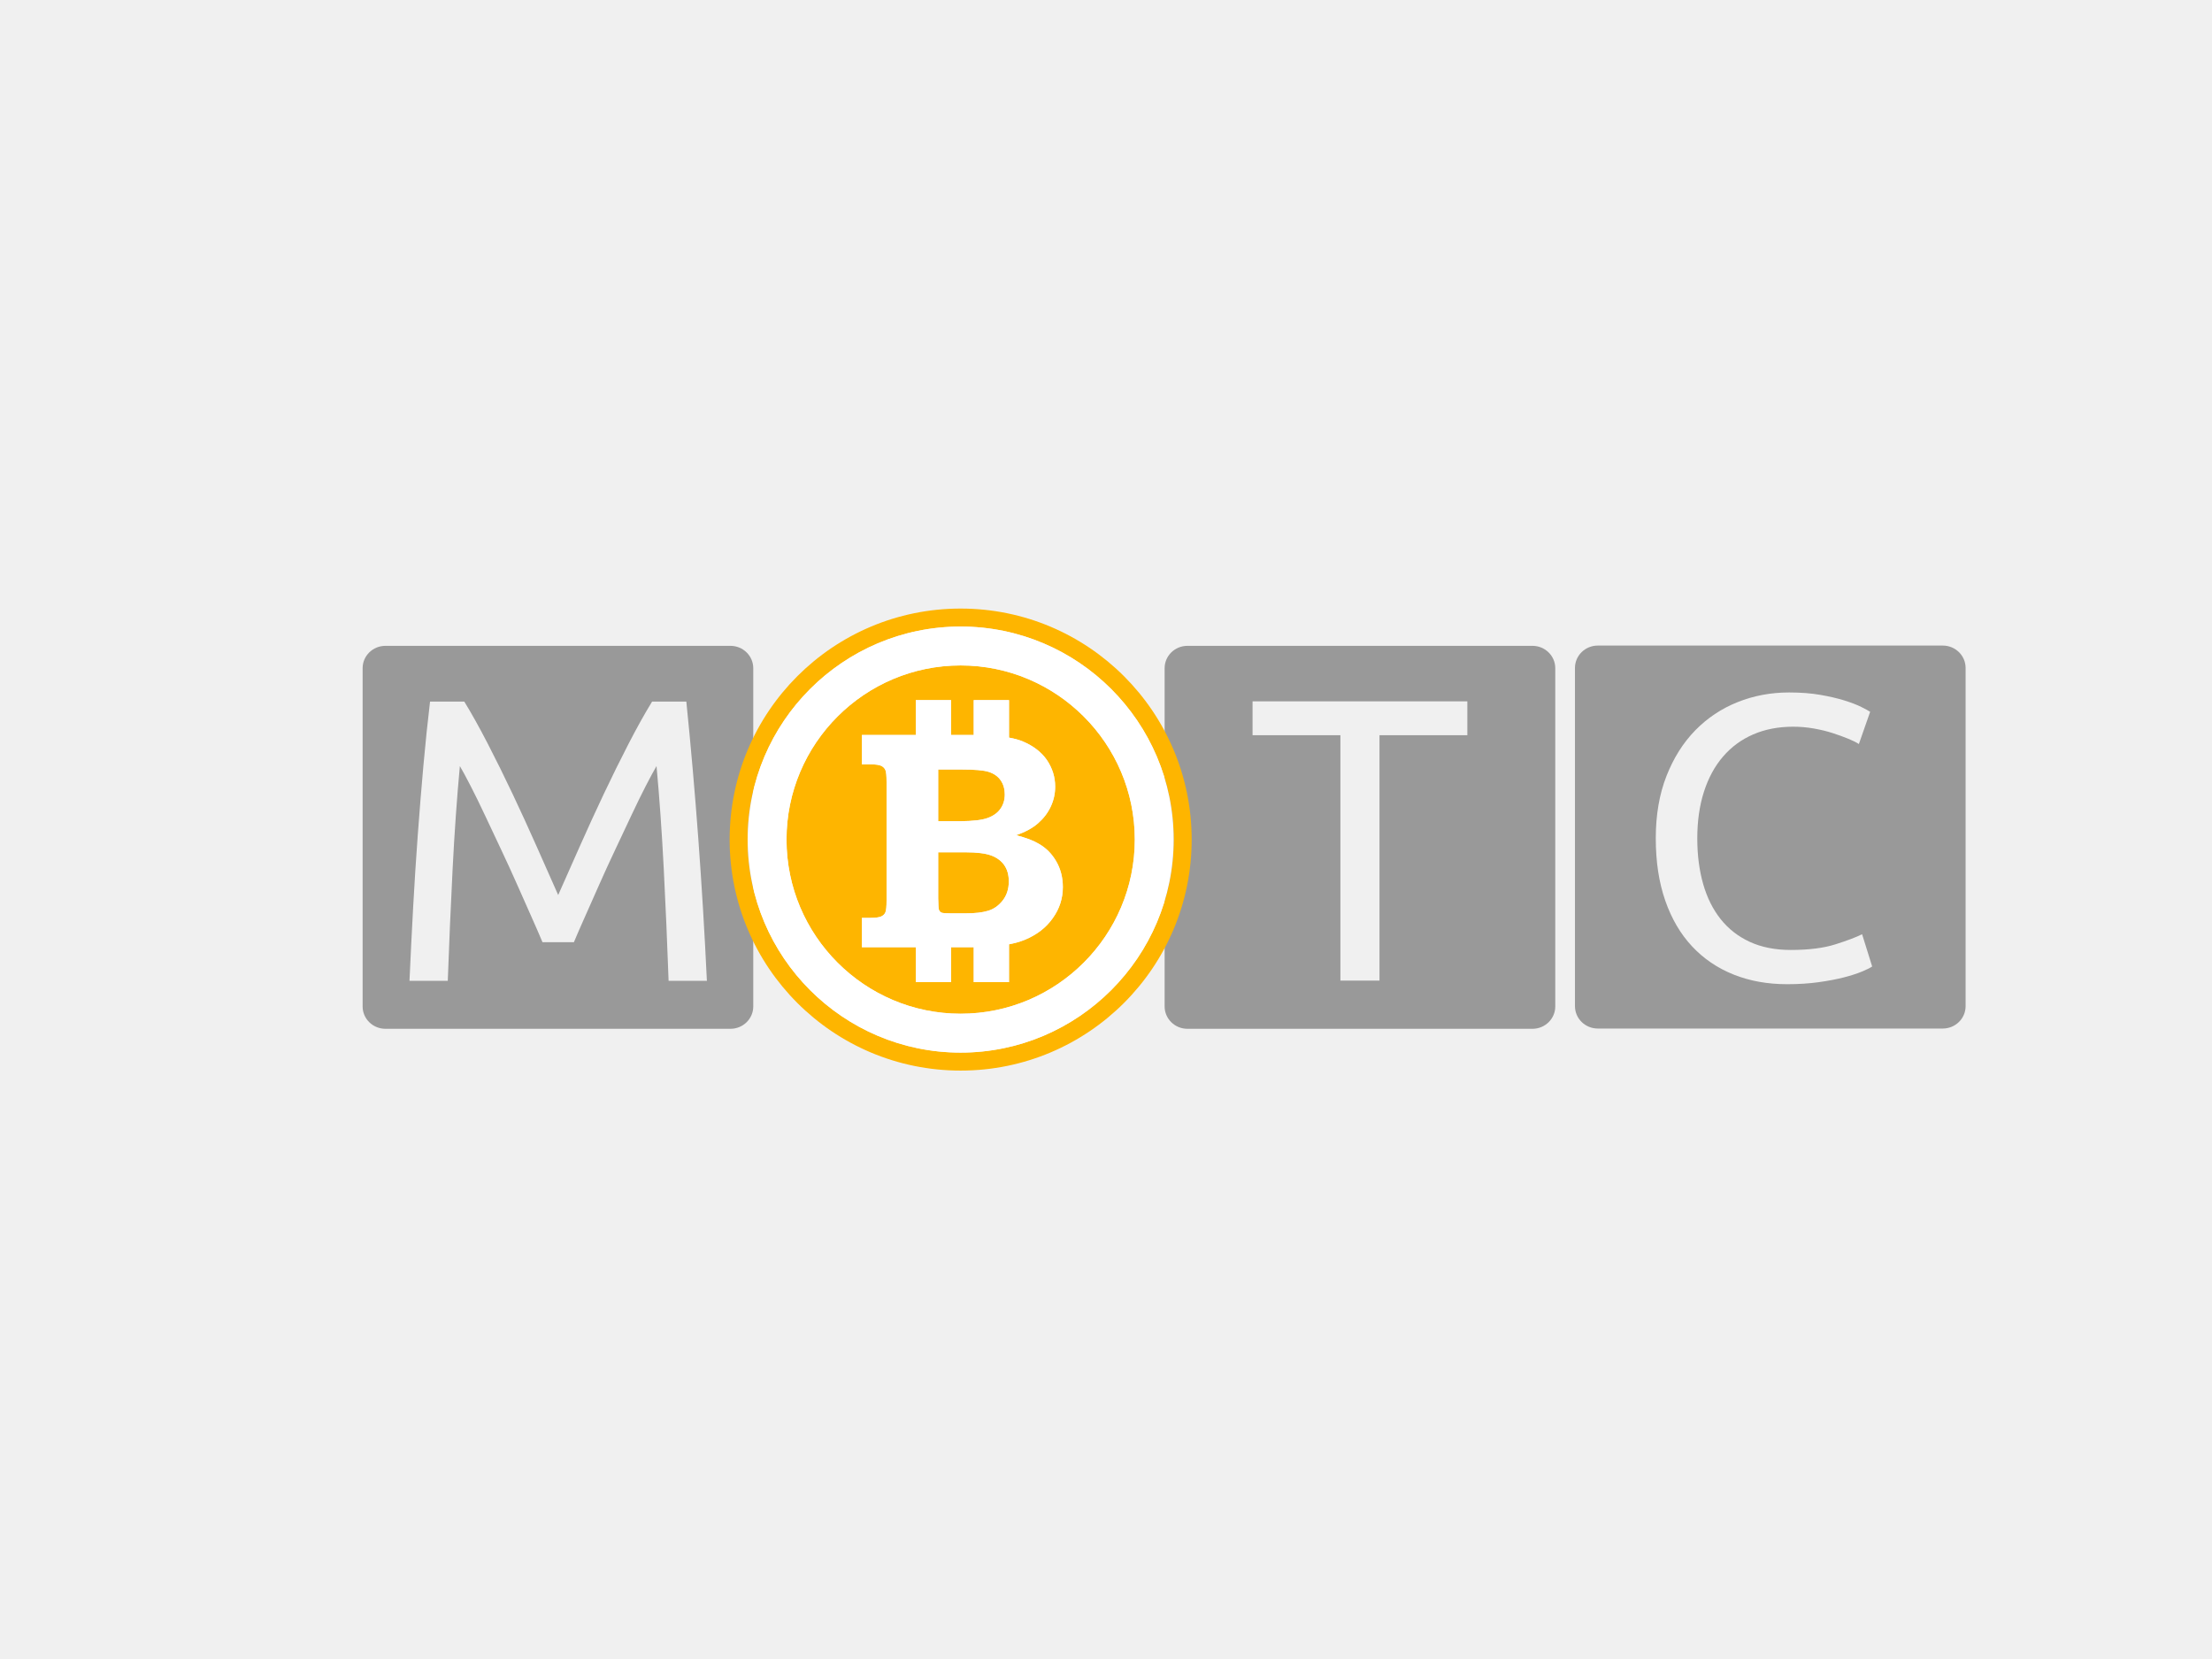
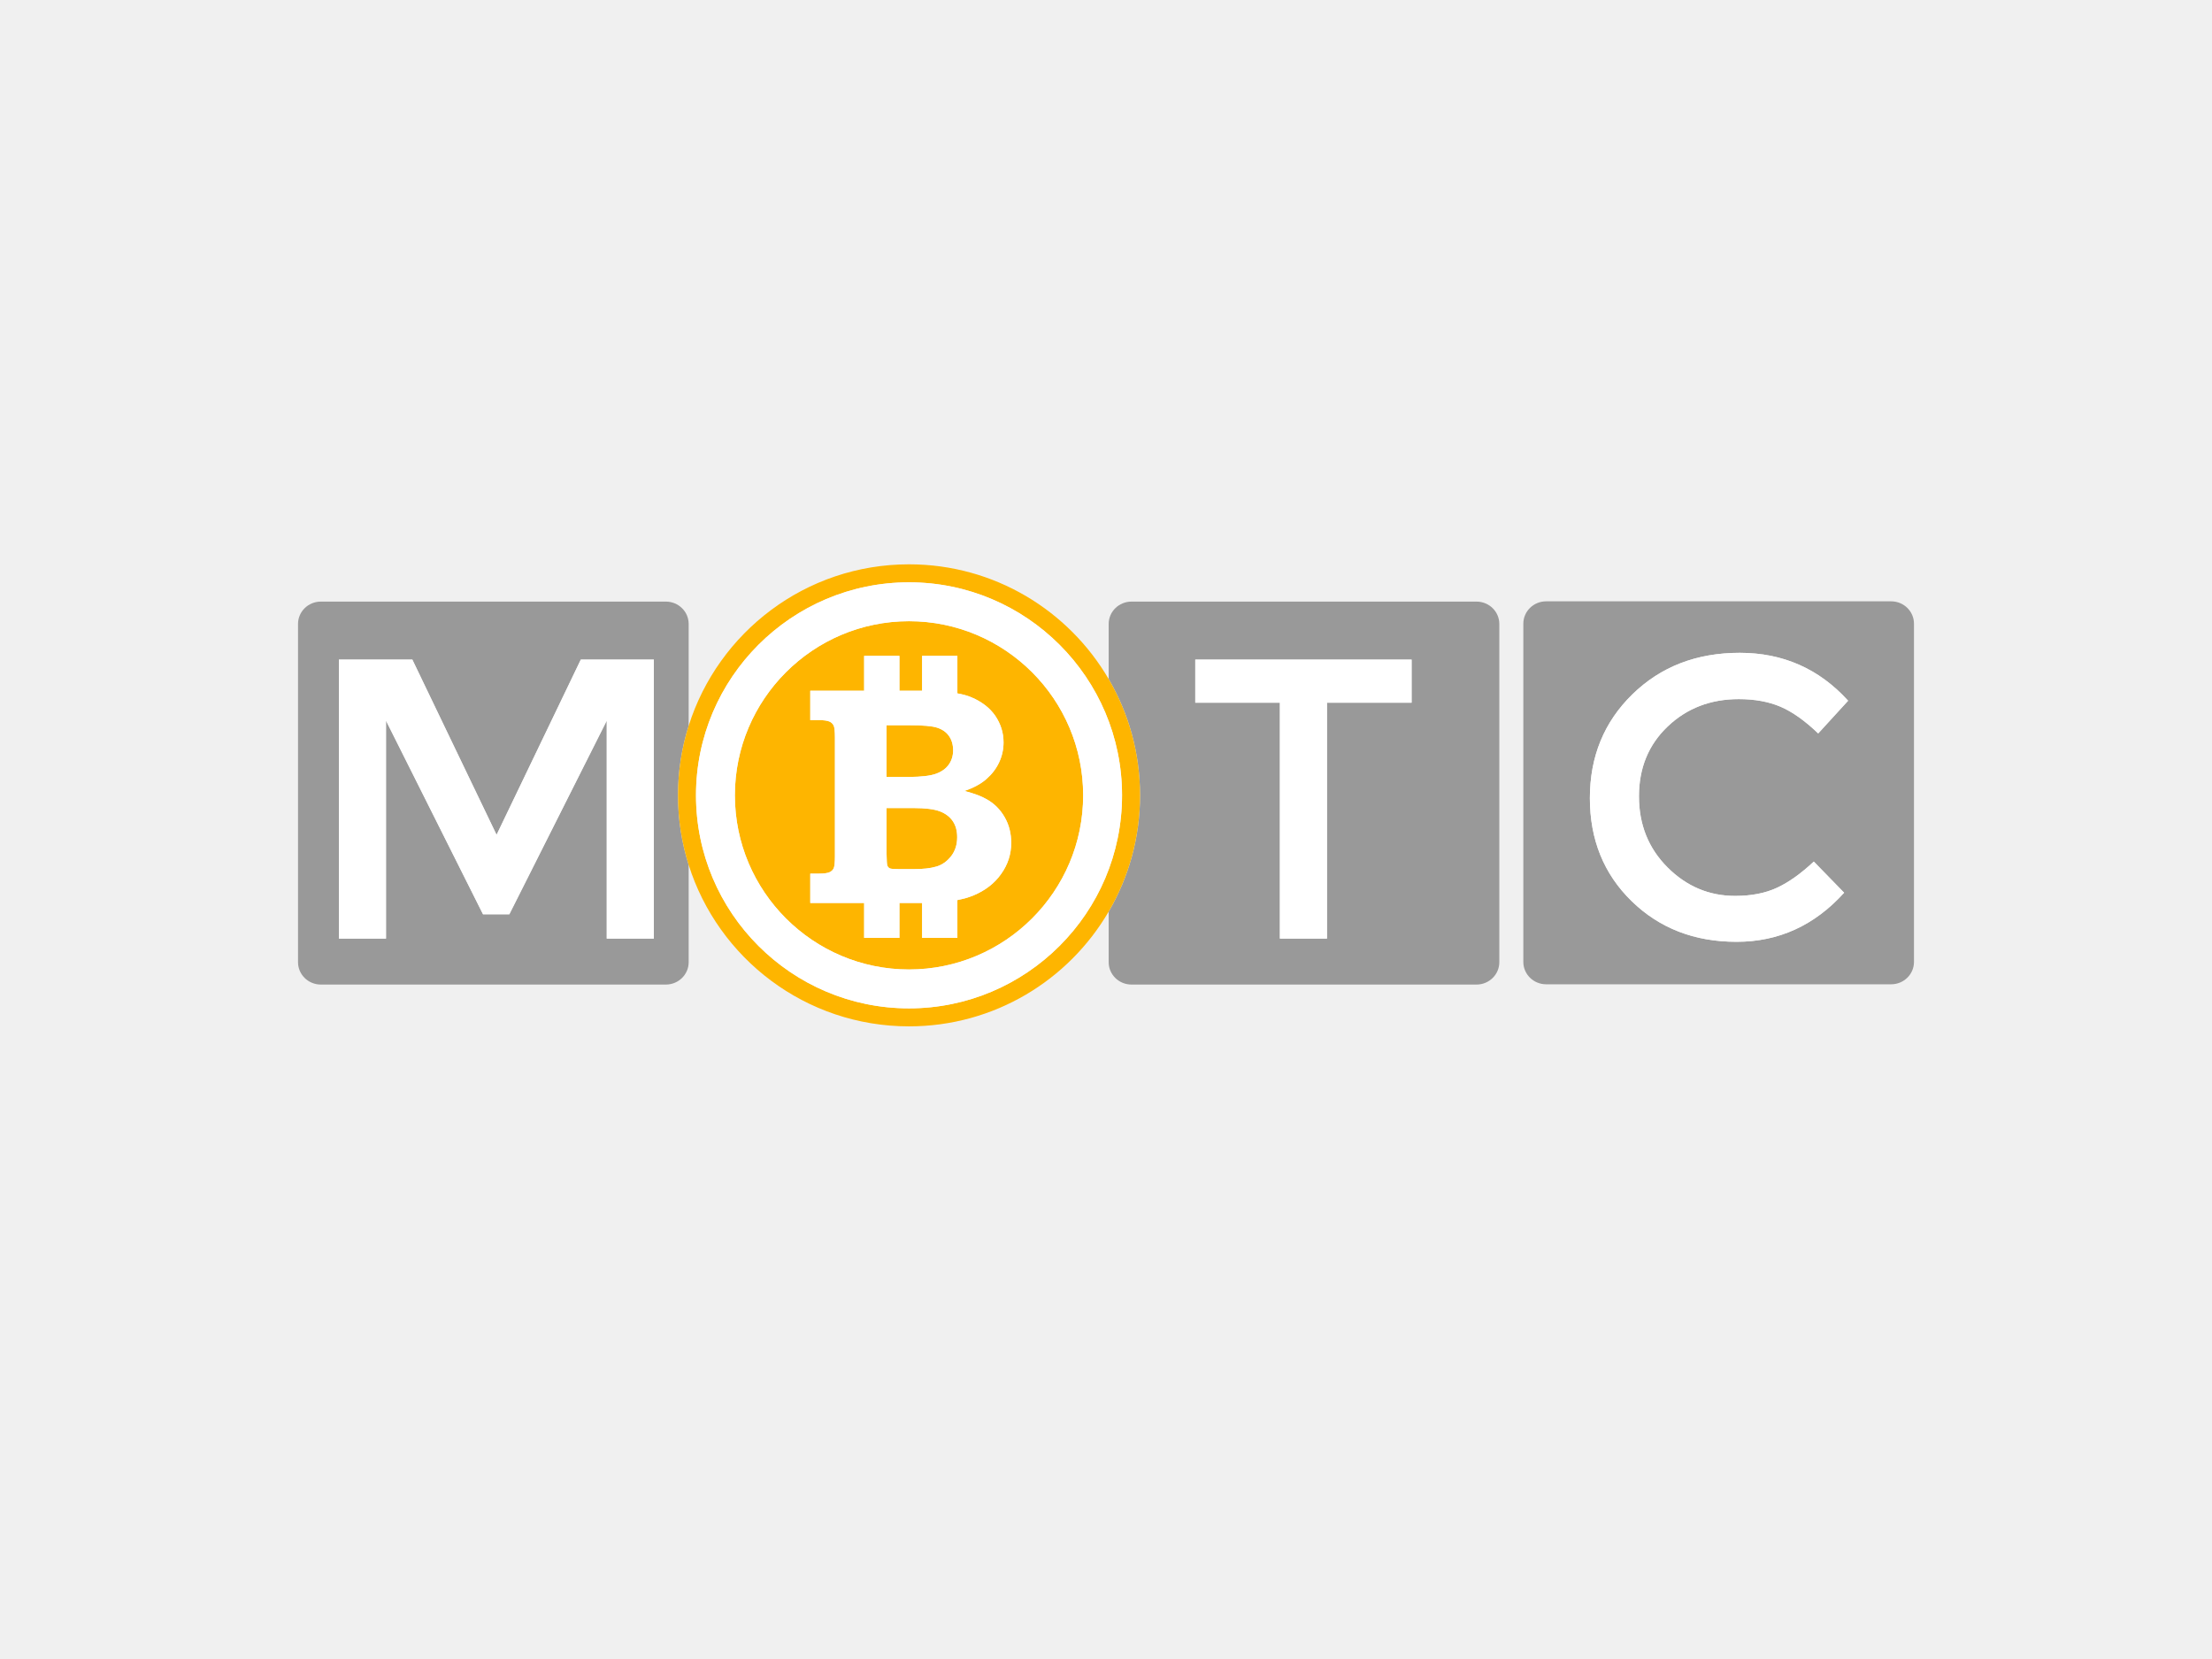
- <svg xmlns="http://www.w3.org/2000/svg" version="1.1" baseProfile="tiny" id="Layer_1" x="0px" y="0px" width="1024px" height="768px" viewBox="0 0 1024 768" xml:space="preserve">
-   <path fill="#999999" d="M338.146,298.977H178.428c-5.833,0-10.561,4.636-10.561,10.353v156.577c0,5.718,4.728,10.353,10.561,10.353  h159.719c5.833,0,10.561-4.635,10.561-10.353V309.329C348.707,303.612,343.979,298.977,338.146,298.977z M309.517,454.068  c-0.624-17.41-1.37-34.666-2.238-51.767c-0.872-17.099-1.991-32.986-3.358-47.662c-1.245,2.116-2.892,5.162-4.943,9.141  c-2.052,3.981-4.261,8.488-6.623,13.524c-2.364,5.037-4.882,10.385-7.555,16.043c-2.676,5.66-5.194,11.164-7.555,16.51  c-2.364,5.348-4.571,10.324-6.623,14.924c-2.052,4.602-3.702,8.395-4.943,11.379h-14.551c-1.245-2.984-2.892-6.777-4.943-11.379  c-2.052-4.6-4.261-9.576-6.623-14.924c-2.364-5.346-4.882-10.85-7.555-16.51c-2.676-5.658-5.194-11.006-7.555-16.043  c-2.364-5.037-4.571-9.543-6.623-13.524c-2.052-3.979-3.702-7.025-4.943-9.141c-1.37,14.676-2.489,30.563-3.358,47.662  c-0.872,17.101-1.618,34.356-2.239,51.767h-17.722c0.496-11.192,1.055-22.479,1.679-33.857c0.621-11.38,1.335-22.572,2.146-33.579  c0.808-11.006,1.679-21.732,2.612-32.179c0.933-10.447,1.958-20.333,3.078-29.661h15.856c3.358,5.474,6.963,11.939,10.82,19.401  c3.854,7.462,7.709,15.268,11.566,23.412c3.853,8.146,7.584,16.293,11.193,24.438c3.605,8.146,6.902,15.577,9.887,22.292  c2.985-6.715,6.278-14.146,9.887-22.292c3.606-8.144,7.337-16.291,11.193-24.438c3.854-8.144,7.709-15.95,11.566-23.412  c3.854-7.462,7.462-13.927,10.82-19.401h15.856c4.227,41.664,7.398,84.756,9.514,129.276H309.517z" />
-   <path fill="#999999" d="M709.419,298.977H549.7c-5.833,0-10.561,4.636-10.561,10.353v156.577c0,5.718,4.728,10.353,10.561,10.353  h159.719c5.833,0,10.561-4.635,10.561-10.353V309.329C719.979,303.612,715.252,298.977,709.419,298.977z M679.275,340.339h-40.666  v113.606h-18.096V340.339h-40.668v-15.67h99.43V340.339z" />
-   <path fill="#999999" d="M899.377,298.854H739.658c-5.833,0-10.561,4.636-10.561,10.353v156.577c0,5.718,4.728,10.353,10.561,10.353  h159.719c5.833,0,10.561-4.635,10.561-10.353V309.206C909.938,303.489,905.21,298.854,899.377,298.854z M862.02,449.743  c-2.238,0.933-5.037,1.837-8.395,2.705s-7.275,1.614-11.752,2.238c-4.477,0.621-9.328,0.933-14.551,0.933  c-9.08,0-17.348-1.492-24.811-4.477c-7.461-2.985-13.869-7.337-19.215-13.059c-5.348-5.719-9.484-12.778-12.404-21.173  c-2.924-8.395-4.385-18.001-4.385-28.821c0-10.82,1.648-20.427,4.943-28.821s7.742-15.451,13.34-21.173  c5.596-5.719,12.125-10.074,19.586-13.058c7.463-2.985,15.42-4.477,23.879-4.477c5.346,0,10.166,0.373,14.457,1.119  s8.021,1.618,11.193,2.611c3.17,0.997,5.75,1.991,7.74,2.985c1.988,0.997,3.357,1.743,4.104,2.239l-5.223,14.923  c-1.119-0.746-2.736-1.553-4.85-2.425c-2.117-0.869-4.51-1.74-7.182-2.612c-2.676-0.869-5.598-1.585-8.768-2.145  c-3.172-0.56-6.375-0.84-9.607-0.84c-6.842,0-12.998,1.184-18.469,3.544c-5.473,2.364-10.137,5.783-13.99,10.26  c-3.857,4.477-6.809,9.919-8.861,16.323c-2.053,6.407-3.078,13.589-3.078,21.546c0,7.713,0.9,14.737,2.705,21.08  c1.801,6.342,4.506,11.784,8.115,16.322c3.605,4.541,8.115,8.054,13.523,10.54c5.41,2.489,11.721,3.731,18.936,3.731  c8.33,0,15.232-0.869,20.707-2.612c5.471-1.74,9.574-3.294,12.311-4.663l4.664,14.923  C865.812,448.035,864.258,448.811,862.02,449.743z" />
+ <svg xmlns="http://www.w3.org/2000/svg" version="1.1" baseProfile="tiny" id="Layer_2" x="0px" y="0px" width="1024px" height="768px" viewBox="0 0 1024 768" xml:space="preserve">
  <g>
-     <path fill="#FEB500" d="M444.715,281.721c-59.061,0-106.943,47.884-106.943,106.945c0,59.06,47.883,106.943,106.943,106.943   c59.073,0,106.944-47.884,106.944-106.943C551.659,329.605,503.788,281.721,444.715,281.721z M444.706,487.281   c-54.371,0-98.605-44.244-98.605-98.627c0-54.371,44.234-98.604,98.605-98.604c54.381,0,98.624,44.234,98.624,98.604   C543.33,443.037,499.087,487.281,444.706,487.281z" />
-     <path fill="#FEB500" d="M457.182,378.68c2.638-0.961,4.622-2.37,5.942-4.261c1.336-1.89,2.012-4.1,2.012-6.601   c0-2.532-0.627-4.774-1.887-6.571c-1.257-1.826-3.083-3.108-5.521-3.909c-2.373-0.768-6.68-1.121-12.845-1.121h-10.568v23.939   h10.568C450.449,380.091,454.508,379.644,457.182,378.68z" />
-     <path fill="#FEB500" d="M459.002,396.082c-2.671-1.026-6.745-1.535-12.217-1.535h-12.47v21.245   c0.064,3.044,0.157,4.807,0.331,5.289c0.221,0.671,0.612,1.087,1.148,1.375c0.534,0.259,1.948,0.355,4.292,0.355h7.061   c4.09,0,7.483-0.355,10.155-1.158c2.705-0.767,4.987-2.398,6.887-4.802c1.89-2.438,2.818-5.387,2.818-8.783   c0-2.949-0.646-5.383-1.998-7.402C463.672,398.646,461.676,397.11,459.002,396.082z" />
-     <path fill="#FEB500" d="M444.706,308.05c-44.446,0-80.605,36.159-80.605,80.604c0,44.458,36.16,80.627,80.605,80.627   c44.456,0,80.624-36.169,80.624-80.627C525.33,344.209,489.162,308.05,444.706,308.05z M487.371,425.035   c-3.069,4.376-7.394,7.738-13.069,10.066c-2.06,0.83-4.448,1.506-7.201,2.048v17.515h-16.339v-16.168c-0.409,0-0.816,0-1.208,0   h-9.281v16.168h-16.336v-16.168h-24.938V424.91h3.839c2.515,0,4.212-0.243,5.125-0.676c0.913-0.43,1.541-1.04,1.902-1.872   c0.362-0.851,0.551-2.663,0.551-5.527v-54.801c0-2.933-0.189-4.809-0.551-5.576c-0.361-0.816-0.99-1.49-1.902-1.922   c-0.88-0.434-2.609-0.708-5.125-0.708h-3.839v-13.586h24.938v-16.135h16.336v16.135h10.49v-16.135h16.339v17.355   c2.406,0.43,4.606,1.007,6.463,1.806c4.778,2.021,8.491,4.843,11.068,8.558c2.564,3.781,3.838,7.884,3.838,12.338   c0,3.236-0.674,6.312-2.044,9.229c-1.352,2.917-3.318,5.481-5.882,7.723c-2.546,2.243-5.912,4.073-10.158,5.513   c4.529,1.184,7.99,2.468,10.38,3.91c3.458,1.954,6.21,4.708,8.237,8.268c2.029,3.523,3.019,7.499,3.019,11.854   C492.023,415.888,490.499,420.665,487.371,425.035z" />
-     <path fill="#FFFFFF" d="M444.706,290.05c-54.371,0-98.605,44.234-98.605,98.604c0,54.383,44.234,98.627,98.605,98.627   c54.381,0,98.624-44.244,98.624-98.627C543.33,334.284,499.087,290.05,444.706,290.05z M444.706,469.281   c-44.446,0-80.605-36.169-80.605-80.627c0-44.445,36.16-80.604,80.605-80.604c44.456,0,80.624,36.159,80.624,80.604   C525.33,433.112,489.162,469.281,444.706,469.281z" />
-     <path fill="#FFFFFF" d="M480.767,390.54c-2.39-1.442-5.852-2.727-10.38-3.91c4.246-1.44,7.612-3.271,10.158-5.513   c2.564-2.242,4.53-4.807,5.882-7.723c1.37-2.917,2.044-5.993,2.044-9.229c0-4.454-1.273-8.557-3.838-12.338   c-2.577-3.715-6.29-6.536-11.068-8.558c-1.856-0.799-4.057-1.375-6.463-1.806v-17.355h-16.339v16.135h-10.49v-16.135h-16.336   v16.135h-24.938v13.586h3.839c2.515,0,4.245,0.274,5.125,0.708c0.913,0.432,1.541,1.105,1.902,1.922   c0.362,0.768,0.551,2.644,0.551,5.576v54.801c0,2.864-0.189,4.677-0.551,5.527c-0.361,0.832-0.99,1.442-1.902,1.872   c-0.912,0.433-2.609,0.676-5.125,0.676h-3.839v13.586h24.938v16.168h16.336v-16.168h9.281c0.393,0,0.8,0,1.208,0v16.168h16.339   v-17.515c2.752-0.542,5.141-1.218,7.201-2.048c5.675-2.328,10-5.69,13.069-10.066c3.128-4.37,4.652-9.147,4.652-14.373   c0-4.355-0.99-8.331-3.019-11.854C486.978,395.248,484.225,392.494,480.767,390.54z M434.316,356.218h10.568   c6.165,0,10.472,0.353,12.845,1.121c2.438,0.8,4.264,2.083,5.521,3.909c1.259,1.796,1.887,4.039,1.887,6.571   c0,2.501-0.676,4.711-2.012,6.601c-1.32,1.891-3.304,3.3-5.942,4.261c-2.674,0.963-6.733,1.411-12.298,1.477h-10.568V356.218z    M464.19,416.852c-1.9,2.403-4.182,4.035-6.887,4.802c-2.672,0.803-6.065,1.158-10.155,1.158h-7.061   c-2.344,0-3.758-0.097-4.292-0.355c-0.536-0.288-0.927-0.704-1.148-1.375c-0.174-0.482-0.267-2.245-0.331-5.289v-21.245h12.47   c5.472,0,9.545,0.509,12.217,1.535c2.673,1.028,4.669,2.564,6.009,4.584c1.351,2.02,1.998,4.453,1.998,7.402   C467.009,411.465,466.081,414.413,464.19,416.852z" />
+     <path fill="#999999" d="M318.805,335.994v-47.144c0-5.717-4.728-10.353-10.561-10.353H148.526c-5.833,0-10.561,4.636-10.561,10.353   v156.577c0,5.718,4.728,10.353,10.561,10.353h159.719c5.833,0,10.561-4.635,10.561-10.353V400.38   c-3.204-10.16-4.936-20.974-4.936-32.192S315.601,346.155,318.805,335.994z M302.681,434.512h-21.804V333.621l-45.086,89.619   h-12.196l-44.902-89.619v100.891h-21.804V305.35h34l38.989,81.119l38.989-81.119h33.815V434.512z" />
+     <path fill="#999999" d="M683.518,278.498H523.799c-5.834,0-10.561,4.636-10.561,10.353v25.509   c9.227,15.812,14.52,34.201,14.52,53.828s-5.293,38.016-14.52,53.827v23.413c0,5.718,4.727,10.353,10.561,10.353h159.719   c5.832,0,10.561-4.635,10.561-10.353V288.851C694.078,283.134,689.35,278.498,683.518,278.498z M653.477,325.306h-39.174v109.206   h-21.805V325.306h-39.174V305.35h100.152V325.306z" />
+     <path fill="#999999" d="M875.475,278.375H715.756c-5.832,0-10.561,4.636-10.561,10.353v156.577c0,5.718,4.729,10.353,10.561,10.353   h159.719c5.834,0,10.561-4.635,10.561-10.353V288.728C886.035,283.011,881.309,278.375,875.475,278.375z M771.938,401.528   c8.807,8.809,19.246,13.212,31.32,13.212c7.514,0,13.98-1.262,19.402-3.788c5.42-2.523,11.088-6.56,17-12.104l14.043,14.413   c-13.674,15.152-30.275,22.729-49.799,22.729c-19.525,0-35.727-6.283-48.598-18.848c-12.873-12.565-19.309-28.457-19.309-47.674   c0-19.217,6.559-35.23,19.68-48.043c13.119-12.811,29.686-19.217,49.705-19.217c20.018,0,36.74,7.392,50.168,22.174l-13.857,15.152   c-6.162-5.913-11.982-10.039-17.463-12.38c-5.482-2.339-11.918-3.511-19.309-3.511c-13.059,0-24.021,4.221-32.893,12.658   c-8.869,8.439-13.303,19.217-13.303,32.336C758.727,381.757,763.129,392.723,771.938,401.528z" />
+     <path fill="#FEB500" d="M513.238,314.359c-18.541-31.767-52.983-53.117-92.425-53.117c-47.842,0-88.345,31.422-102.008,74.751   c-3.204,10.161-4.936,20.975-4.936,32.193s1.731,22.032,4.936,32.192c13.663,43.329,54.166,74.751,102.008,74.751   c39.442,0,73.885-21.35,92.425-53.116c9.227-15.812,14.52-34.2,14.52-53.827S522.465,330.171,513.238,314.359z M420.804,466.803   c-54.371,0-98.605-44.244-98.605-98.627c0-54.371,44.234-98.604,98.605-98.604c54.382,0,98.624,44.234,98.624,98.604   C519.428,422.559,475.186,466.803,420.804,466.803z" />
+     <path fill="#FEB500" d="M433.28,358.202c2.638-0.961,4.622-2.37,5.942-4.261c1.336-1.89,2.012-4.1,2.012-6.601   c0-2.532-0.627-4.774-1.887-6.571c-1.257-1.826-3.083-3.108-5.521-3.909c-2.373-0.768-6.68-1.121-12.845-1.121h-10.568v23.939   h10.568C426.547,359.612,430.606,359.165,433.28,358.202z" />
+     <path fill="#FEB500" d="M435.101,375.604c-2.671-1.026-6.745-1.535-12.217-1.535h-12.47v21.245   c0.064,3.044,0.157,4.807,0.331,5.289c0.221,0.671,0.612,1.087,1.148,1.375c0.534,0.259,1.948,0.355,4.292,0.355h7.061   c4.09,0,7.483-0.355,10.155-1.158c2.705-0.767,4.987-2.398,6.887-4.802c1.89-2.438,2.818-5.387,2.818-8.783   c0-2.949-0.646-5.383-1.998-7.402C439.77,378.168,437.774,376.632,435.101,375.604z" />
+     <path fill="#FEB500" d="M420.804,287.571c-44.446,0-80.605,36.159-80.605,80.604c0,44.458,36.16,80.627,80.605,80.627   c44.456,0,80.624-36.169,80.624-80.627C501.428,323.73,465.26,287.571,420.804,287.571z M463.469,404.557   c-3.069,4.376-7.394,7.738-13.069,10.066c-2.06,0.83-4.448,1.506-7.201,2.048v17.515h-16.339v-16.168c-0.409,0-0.816,0-1.208,0   h-9.281v16.168h-16.336v-16.168h-24.938v-13.586h3.839c2.515,0,4.212-0.243,5.125-0.676c0.913-0.43,1.541-1.04,1.902-1.872   c0.362-0.851,0.551-2.663,0.551-5.527v-54.801c0-2.933-0.189-4.809-0.551-5.576c-0.361-0.816-0.99-1.49-1.902-1.922   c-0.88-0.434-2.609-0.708-5.125-0.708h-3.839v-13.586h24.938v-16.135h16.336v16.135h10.49v-16.135H443.2v17.355   c2.406,0.43,4.606,1.007,6.463,1.806c4.778,2.021,8.491,4.843,11.068,8.558c2.564,3.781,3.838,7.884,3.838,12.338   c0,3.236-0.674,6.312-2.044,9.229c-1.352,2.917-3.318,5.481-5.882,7.723c-2.546,2.243-5.912,4.073-10.158,5.513   c4.529,1.184,7.99,2.468,10.38,3.91c3.458,1.954,6.21,4.708,8.237,8.268c2.029,3.523,3.019,7.499,3.019,11.854   C468.121,395.409,466.597,400.187,463.469,404.557z" />
+     <path fill="#FFFFFF" d="M420.804,269.571c-54.371,0-98.605,44.234-98.605,98.604c0,54.383,44.234,98.627,98.605,98.627   c54.382,0,98.624-44.244,98.624-98.627C519.428,313.805,475.186,269.571,420.804,269.571z M420.804,448.803   c-44.446,0-80.605-36.169-80.605-80.627c0-44.445,36.16-80.604,80.605-80.604c44.456,0,80.624,36.159,80.624,80.604   C501.428,412.634,465.26,448.803,420.804,448.803z" />
+     <path fill="#FFFFFF" d="M456.865,370.062c-2.39-1.442-5.852-2.727-10.38-3.91c4.246-1.44,7.612-3.271,10.158-5.513   c2.564-2.242,4.53-4.807,5.882-7.723c1.37-2.917,2.044-5.993,2.044-9.229c0-4.454-1.273-8.557-3.838-12.338   c-2.577-3.715-6.29-6.536-11.068-8.558c-1.856-0.799-4.057-1.375-6.463-1.806v-17.355h-16.339v16.135h-10.49v-16.135h-16.336   v16.135h-24.938v13.586h3.839c2.515,0,4.245,0.274,5.125,0.708c0.913,0.432,1.541,1.105,1.902,1.922   c0.362,0.768,0.551,2.644,0.551,5.576v54.801c0,2.864-0.189,4.677-0.551,5.527c-0.361,0.832-0.99,1.442-1.902,1.872   c-0.912,0.433-2.609,0.676-5.125,0.676h-3.839v13.586h24.938v16.168h16.336v-16.168h9.281c0.393,0,0.8,0,1.208,0v16.168H443.2   v-17.515c2.752-0.542,5.141-1.218,7.201-2.048c5.675-2.328,10-5.69,13.069-10.066c3.128-4.37,4.652-9.147,4.652-14.373   c0-4.355-0.99-8.331-3.019-11.854C463.076,374.77,460.323,372.016,456.865,370.062z M410.414,335.739h10.568   c6.165,0,10.472,0.353,12.845,1.121c2.438,0.8,4.264,2.083,5.521,3.909c1.259,1.796,1.887,4.039,1.887,6.571   c0,2.501-0.676,4.711-2.012,6.601c-1.32,1.891-3.304,3.3-5.942,4.261c-2.674,0.963-6.733,1.411-12.298,1.477h-10.568V335.739z    M440.289,396.373c-1.9,2.403-4.182,4.035-6.887,4.802c-2.672,0.803-6.065,1.158-10.155,1.158h-7.061   c-2.344,0-3.758-0.097-4.292-0.355c-0.536-0.288-0.927-0.704-1.148-1.375c-0.174-0.482-0.267-2.245-0.331-5.289v-21.245h12.47   c5.472,0,9.545,0.509,12.217,1.535c2.673,1.028,4.669,2.564,6.009,4.584c1.351,2.02,1.998,4.453,1.998,7.402   C443.107,390.986,442.179,393.935,440.289,396.373z" />
+     <polygon fill="#FFFFFF" points="229.877,386.469 190.889,305.35 156.889,305.35 156.889,434.512 178.693,434.512 178.693,333.621    223.595,423.24 235.791,423.24 280.877,333.621 280.877,434.512 302.681,434.512 302.681,305.35 268.866,305.35  " />
+     <polygon fill="#FFFFFF" points="553.324,325.306 592.498,325.306 592.498,434.512 614.303,434.512 614.303,325.306    653.477,325.306 653.477,305.35 553.324,305.35  " />
+     <path fill="#FFFFFF" d="M772.029,336.3c8.871-8.437,19.834-12.658,32.893-12.658c7.391,0,13.826,1.172,19.309,3.511   c5.48,2.341,11.301,6.467,17.463,12.38l13.857-15.152c-13.428-14.782-30.15-22.174-50.168-22.174   c-20.02,0-36.586,6.407-49.705,19.217c-13.121,12.813-19.68,28.826-19.68,48.043c0,19.217,6.436,35.108,19.309,47.674   c12.871,12.564,29.072,18.848,48.598,18.848c19.523,0,36.125-7.576,49.799-22.729l-14.043-14.413   c-5.912,5.544-11.58,9.58-17,12.104c-5.422,2.526-11.889,3.788-19.402,3.788c-12.074,0-22.514-4.403-31.32-13.212   c-8.809-8.806-13.211-19.771-13.211-32.892C758.727,355.518,763.16,344.74,772.029,336.3z" />
  </g>
</svg>
